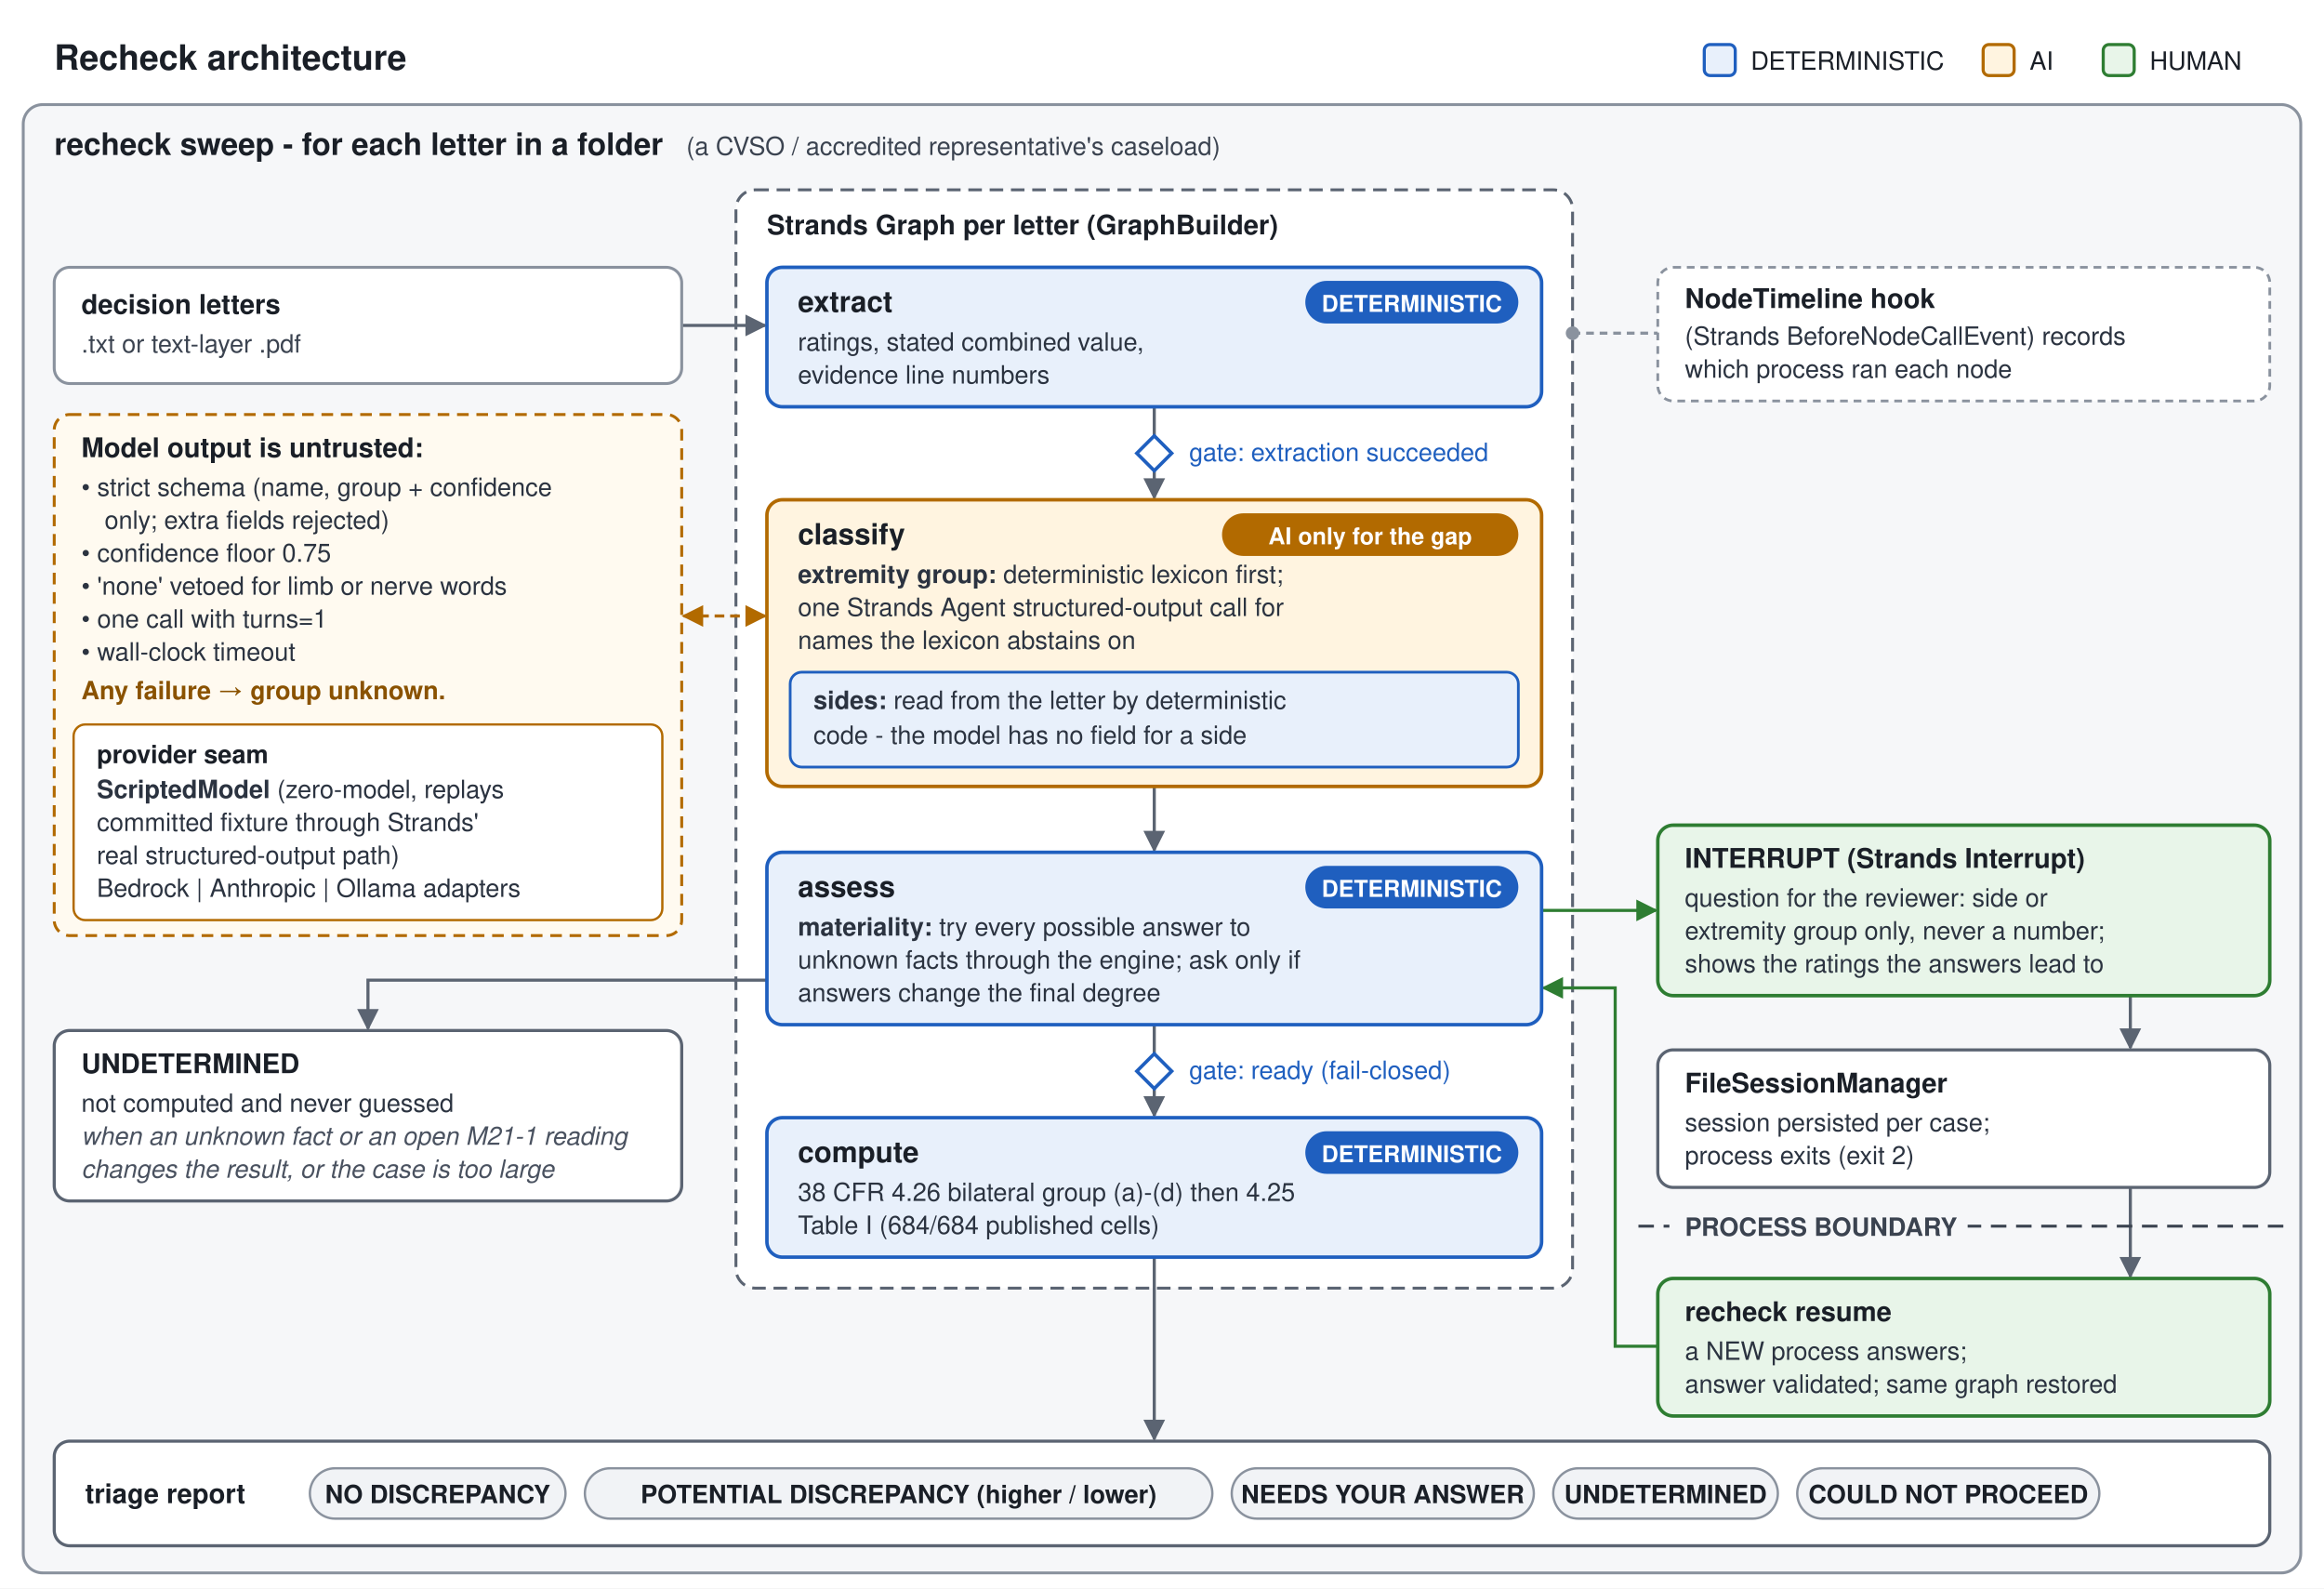
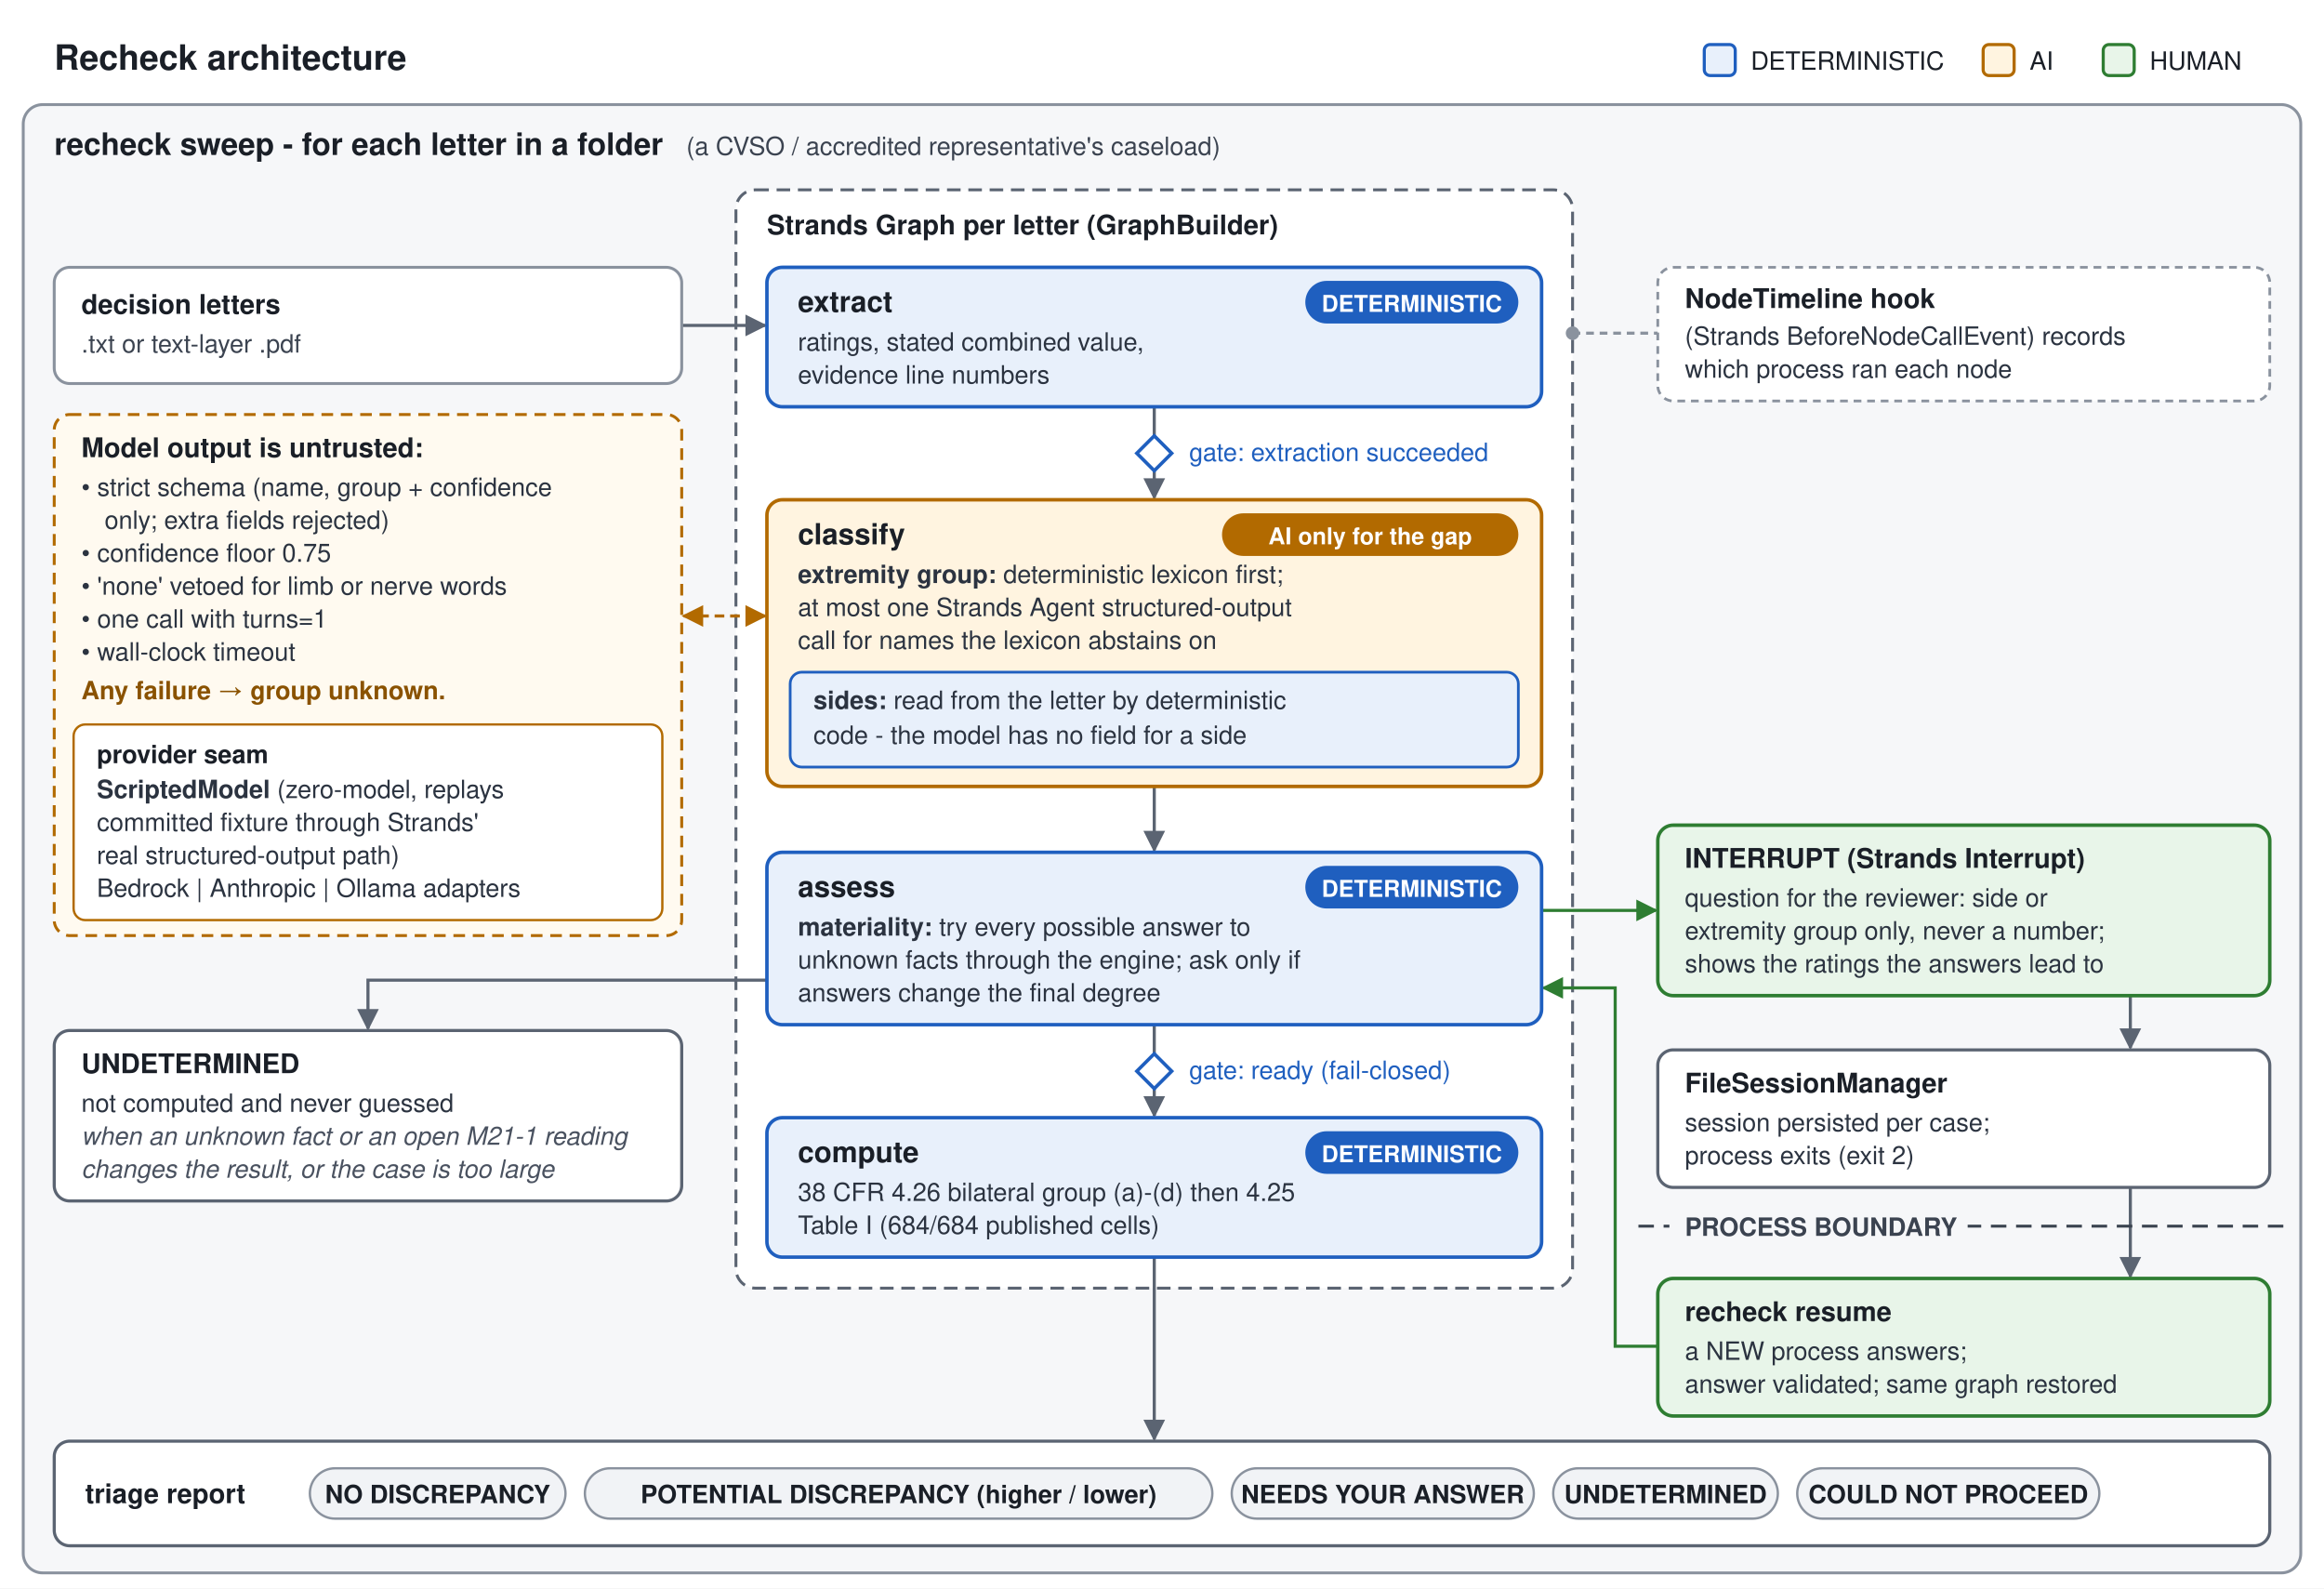
<svg xmlns="http://www.w3.org/2000/svg" viewBox="0 0 1200 820" width="1200" height="820" font-family="-apple-system, Segoe UI, Helvetica, Arial, sans-serif" role="img" aria-labelledby="title desc">
  <defs>
    <marker id="ah" viewBox="0 0 10 10" refX="9" refY="5" markerWidth="7" markerHeight="7" orient="auto-start-reverse">
      <path d="M0 0 L10 5 L0 10 z" fill="#5b6472" />
    </marker>
    <marker id="ahGreen" viewBox="0 0 10 10" refX="9" refY="5" markerWidth="7" markerHeight="7" orient="auto-start-reverse">
      <path d="M0 0 L10 5 L0 10 z" fill="#2e7d32" />
    </marker>
    <marker id="ahAmber" viewBox="0 0 10 10" refX="9" refY="5" markerWidth="7" markerHeight="7" orient="auto-start-reverse">
      <path d="M0 0 L10 5 L0 10 z" fill="#b26a00" />
    </marker>
  </defs>
  <rect x="0" y="0" width="1200" height="820" fill="#ffffff" />
  <text x="28" y="36" font-size="18" font-weight="700" fill="#1a1f27">Recheck architecture</text>
  <g font-size="13" fill="#1a1f27">
    <rect x="880" y="23" width="16" height="16" rx="3" fill="#e8f0fb" stroke="#1f5fbf" stroke-width="1.6" />
    <text x="904" y="36">DETERMINISTIC</text>
    <rect x="1024" y="23" width="16" height="16" rx="3" fill="#fff4e0" stroke="#b26a00" stroke-width="1.6" />
    <text x="1048" y="36">AI</text>
    <rect x="1086" y="23" width="16" height="16" rx="3" fill="#e8f5e9" stroke="#2e7d32" stroke-width="1.6" />
    <text x="1110" y="36">HUMAN</text>
  </g>
  <rect x="12" y="54" width="1176" height="758" rx="10" fill="#f6f7f9" stroke="#8a929e" stroke-width="1.5" />
  <text x="28" y="80" font-size="16" font-weight="700" fill="#1a1f27">recheck sweep - for each letter in a folder<tspan dx="12" font-size="13" font-weight="400" fill="#3b4350">(a CVSO / accredited representative's caseload)</tspan>
  </text>
  <rect x="380" y="98" width="432" height="567" rx="10" fill="#ffffff" stroke="#5b6472" stroke-width="1.5" stroke-dasharray="7 4" />
  <text x="396" y="121" font-size="14" font-weight="700" fill="#1a1f27">Strands Graph per letter (GraphBuilder)</text>
  <g fill="none" stroke-width="1.6">
    <line x1="352" y1="168" x2="395" y2="168" stroke="#5b6472" marker-end="url(#ah)" />
    <line x1="596" y1="210" x2="596" y2="257" stroke="#5b6472" marker-end="url(#ah)" />
    <line x1="596" y1="406" x2="596" y2="439" stroke="#5b6472" marker-end="url(#ah)" />
    <line x1="596" y1="529" x2="596" y2="576" stroke="#5b6472" marker-end="url(#ah)" />
    <line x1="596" y1="649" x2="596" y2="743" stroke="#5b6472" marker-end="url(#ah)" />
    <line x1="353" y1="318" x2="395" y2="318" stroke="#b26a00" stroke-dasharray="5 3" marker-start="url(#ahAmber)" marker-end="url(#ahAmber)" />
    <path d="M396 506 H190 V531" stroke="#5b6472" marker-end="url(#ah)" />
    <line x1="796" y1="470" x2="855" y2="470" stroke="#2e7d32" marker-end="url(#ahGreen)" />
    <line x1="1100" y1="514" x2="1100" y2="541" stroke="#5b6472" marker-end="url(#ah)" />
    <line x1="1100" y1="613" x2="1100" y2="659" stroke="#5b6472" marker-end="url(#ah)" />
    <path d="M856 695 H834 V510 H797" stroke="#2e7d32" marker-end="url(#ahGreen)" />
    <line x1="812" y1="172" x2="856" y2="172" stroke="#8a929e" stroke-dasharray="4 3" />
  </g>
  <circle cx="812" cy="172" r="3.5" fill="#8a929e" />
  <rect x="28" y="138" width="324" height="60" rx="8" fill="#ffffff" stroke="#8a929e" stroke-width="1.5" />
  <text x="42" y="162" font-size="14" font-weight="700" fill="#1a1f27">decision letters</text>
  <text x="42" y="182" font-size="13" fill="#3b4350">.txt or text-layer .pdf</text>
  <rect x="396" y="138" width="400" height="72" rx="8" fill="#e8f0fb" stroke="#1f5fbf" stroke-width="1.8" />
  <text x="412" y="161" font-size="15" font-weight="700" fill="#1a1f27">extract</text>
  <rect x="674" y="145" width="110" height="22" rx="11" fill="#1f5fbf" />
  <text x="729" y="161" font-size="12" font-weight="700" fill="#ffffff" text-anchor="middle">DETERMINISTIC</text>
  <text x="412" y="181" font-size="13" fill="#2b3340">ratings, stated combined value,<tspan x="412" dy="17">evidence line numbers</tspan>
  </text>
  <path d="M596 225 L605 234 L596 243 L587 234 Z" fill="#ffffff" stroke="#1f5fbf" stroke-width="1.8" />
  <text x="614" y="238" font-size="13" fill="#1f5fbf">gate: extraction succeeded</text>
  <rect x="396" y="258" width="400" height="148" rx="8" fill="#fff4e0" stroke="#b26a00" stroke-width="1.8" />
  <text x="412" y="281" font-size="15" font-weight="700" fill="#1a1f27">classify</text>
  <rect x="631" y="265" width="153" height="22" rx="11" fill="#b26a00" />
  <text x="707.5" y="281" font-size="12" font-weight="700" fill="#ffffff" text-anchor="middle">AI only for the gap</text>
  <text x="412" y="301" font-size="13" fill="#2b3340">
-     <tspan font-weight="700">extremity group:</tspan> deterministic lexicon first;<tspan x="412" dy="17">one Strands Agent structured-output call for</tspan>
-     <tspan x="412" dy="17">names the lexicon abstains on</tspan>
+     <tspan font-weight="700">extremity group:</tspan> deterministic lexicon first;<tspan x="412" dy="17">at most one Strands Agent structured-output</tspan>
+     <tspan x="412" dy="17">call for names the lexicon abstains on</tspan>
  </text>
  <rect x="408" y="347" width="376" height="49" rx="6" fill="#e8f0fb" stroke="#1f5fbf" stroke-width="1.4" />
  <text x="420" y="366" font-size="13" fill="#2b3340">
    <tspan font-weight="700">sides:</tspan> read from the letter by deterministic<tspan x="420" dy="18">code - the model has no field for a side</tspan>
  </text>
  <rect x="396" y="440" width="400" height="89" rx="8" fill="#e8f0fb" stroke="#1f5fbf" stroke-width="1.8" />
  <text x="412" y="463" font-size="15" font-weight="700" fill="#1a1f27">assess</text>
  <rect x="674" y="447" width="110" height="22" rx="11" fill="#1f5fbf" />
  <text x="729" y="463" font-size="12" font-weight="700" fill="#ffffff" text-anchor="middle">DETERMINISTIC</text>
  <text x="412" y="483" font-size="13" fill="#2b3340">
    <tspan font-weight="700">materiality:</tspan> try every possible answer to<tspan x="412" dy="17">unknown facts through the engine; ask only if</tspan>
    <tspan x="412" dy="17">answers change the final degree</tspan>
  </text>
  <path d="M596 544 L605 553 L596 562 L587 553 Z" fill="#ffffff" stroke="#1f5fbf" stroke-width="1.8" />
  <text x="614" y="557" font-size="13" fill="#1f5fbf">gate: ready (fail-closed)</text>
  <rect x="396" y="577" width="400" height="72" rx="8" fill="#e8f0fb" stroke="#1f5fbf" stroke-width="1.8" />
  <text x="412" y="600" font-size="15" font-weight="700" fill="#1a1f27">compute</text>
  <rect x="674" y="584" width="110" height="22" rx="11" fill="#1f5fbf" />
  <text x="729" y="600" font-size="12" font-weight="700" fill="#ffffff" text-anchor="middle">DETERMINISTIC</text>
  <text x="412" y="620" font-size="13" fill="#2b3340">38 CFR 4.26 bilateral group (a)-(d) then 4.25<tspan x="412" dy="17">Table I (684/684 published cells)</tspan>
  </text>
  <rect x="28" y="214" width="324" height="269" rx="8" fill="#fffaf0" stroke="#b26a00" stroke-width="1.5" stroke-dasharray="6 4" />
  <text x="42" y="236" font-size="14" font-weight="700" fill="#1a1f27">Model output is untrusted:</text>
  <text x="42" y="256" font-size="13" fill="#2b3340">• strict schema (name, group + confidence<tspan x="54" dy="17">only; extra fields rejected)</tspan>
    <tspan x="42" dy="17">• confidence floor 0.75</tspan>
    <tspan x="42" dy="17">• 'none' vetoed for limb or nerve words</tspan>
    <tspan x="42" dy="17">• one call with turns=1</tspan>
    <tspan x="42" dy="17">• wall-clock timeout</tspan>
  </text>
  <text x="42" y="361" font-size="13" font-weight="700" fill="#8a5200">Any failure → group unknown.</text>
  <rect x="38" y="374" width="304" height="101" rx="6" fill="#ffffff" stroke="#b26a00" stroke-width="1.2" />
  <text x="50" y="394" font-size="13" font-weight="700" fill="#1a1f27">provider seam</text>
  <text x="50" y="412" font-size="13" fill="#2b3340">
    <tspan font-weight="700">ScriptedModel</tspan> (zero-model, replays<tspan x="50" dy="17">committed fixture through Strands'</tspan>
    <tspan x="50" dy="17">real structured-output path)</tspan>
    <tspan x="50" dy="17">Bedrock | Anthropic | Ollama adapters</tspan>
  </text>
  <rect x="28" y="532" width="324" height="88" rx="8" fill="#ffffff" stroke="#5b6472" stroke-width="1.6" />
  <text x="42" y="554" font-size="14" font-weight="700" fill="#1a1f27">UNDETERMINED</text>
  <text x="42" y="574" font-size="13" fill="#2b3340">not computed and never guessed</text>
  <text x="42" y="591" font-size="13" font-style="italic" fill="#4a5260">when an unknown fact or an open M21-1 reading<tspan x="42" dy="17">changes the result, or the case is too large</tspan>
  </text>
  <rect x="856" y="138" width="316" height="69" rx="8" fill="#ffffff" stroke="#8a929e" stroke-width="1.4" stroke-dasharray="4 3" />
  <text x="870" y="159" font-size="14" font-weight="700" fill="#1a1f27">NodeTimeline hook</text>
  <text x="870" y="178" font-size="13" fill="#2b3340">(Strands BeforeNodeCallEvent) records<tspan x="870" dy="17">which process ran each node</tspan>
  </text>
  <rect x="856" y="426" width="316" height="88" rx="8" fill="#e8f5e9" stroke="#2e7d32" stroke-width="1.8" />
  <text x="870" y="448" font-size="14" font-weight="700" fill="#1a1f27">INTERRUPT (Strands Interrupt)</text>
  <text x="870" y="468" font-size="13" fill="#2b3340">question for the reviewer: side or<tspan x="870" dy="17">extremity group only, never a number;</tspan>
    <tspan x="870" dy="17">shows the ratings the answers lead to</tspan>
  </text>
  <rect x="856" y="542" width="316" height="71" rx="8" fill="#ffffff" stroke="#5b6472" stroke-width="1.6" />
  <text x="870" y="564" font-size="14" font-weight="700" fill="#1a1f27">FileSessionManager</text>
  <text x="870" y="584" font-size="13" fill="#2b3340">session persisted per case;<tspan x="870" dy="17">process exits (exit 2)</tspan>
  </text>
  <line x1="846" y1="633" x2="1180" y2="633" stroke="#3b4350" stroke-width="1.5" stroke-dasharray="8 5" />
  <rect x="862" y="621" width="154" height="24" fill="#f6f7f9" />
  <text x="870" y="638" font-size="13" font-weight="700" fill="#3b4350">PROCESS BOUNDARY</text>
  <rect x="856" y="660" width="316" height="71" rx="8" fill="#e8f5e9" stroke="#2e7d32" stroke-width="1.8" />
  <text x="870" y="682" font-size="14" font-weight="700" fill="#1a1f27">recheck resume</text>
  <text x="870" y="702" font-size="13" fill="#2b3340">a NEW process answers;<tspan x="870" dy="17">answer validated; same graph restored</tspan>
  </text>
  <rect x="28" y="744" width="1144" height="54" rx="8" fill="#ffffff" stroke="#5b6472" stroke-width="1.6" />
  <text x="44" y="776" font-size="14" font-weight="700" fill="#1a1f27">triage report</text>
  <g font-size="13" font-weight="700" fill="#1a1f27" text-anchor="middle">
    <rect x="160" y="758" width="132" height="26" rx="13" fill="#f1f3f6" stroke="#8a929e" stroke-width="1.2" />
    <text x="226" y="776">NO DISCREPANCY</text>
    <rect x="302" y="758" width="324" height="26" rx="13" fill="#f1f3f6" stroke="#8a929e" stroke-width="1.2" />
    <text x="464" y="776">POTENTIAL DISCREPANCY (higher / lower)</text>
    <rect x="636" y="758" width="156" height="26" rx="13" fill="#f1f3f6" stroke="#8a929e" stroke-width="1.2" />
    <text x="714" y="776">NEEDS YOUR ANSWER</text>
    <rect x="802" y="758" width="116" height="26" rx="13" fill="#f1f3f6" stroke="#8a929e" stroke-width="1.2" />
    <text x="860" y="776">UNDETERMINED</text>
    <rect x="928" y="758" width="156" height="26" rx="13" fill="#f1f3f6" stroke="#8a929e" stroke-width="1.2" />
    <text x="1006" y="776">COULD NOT PROCEED</text>
  </g>
</svg>
